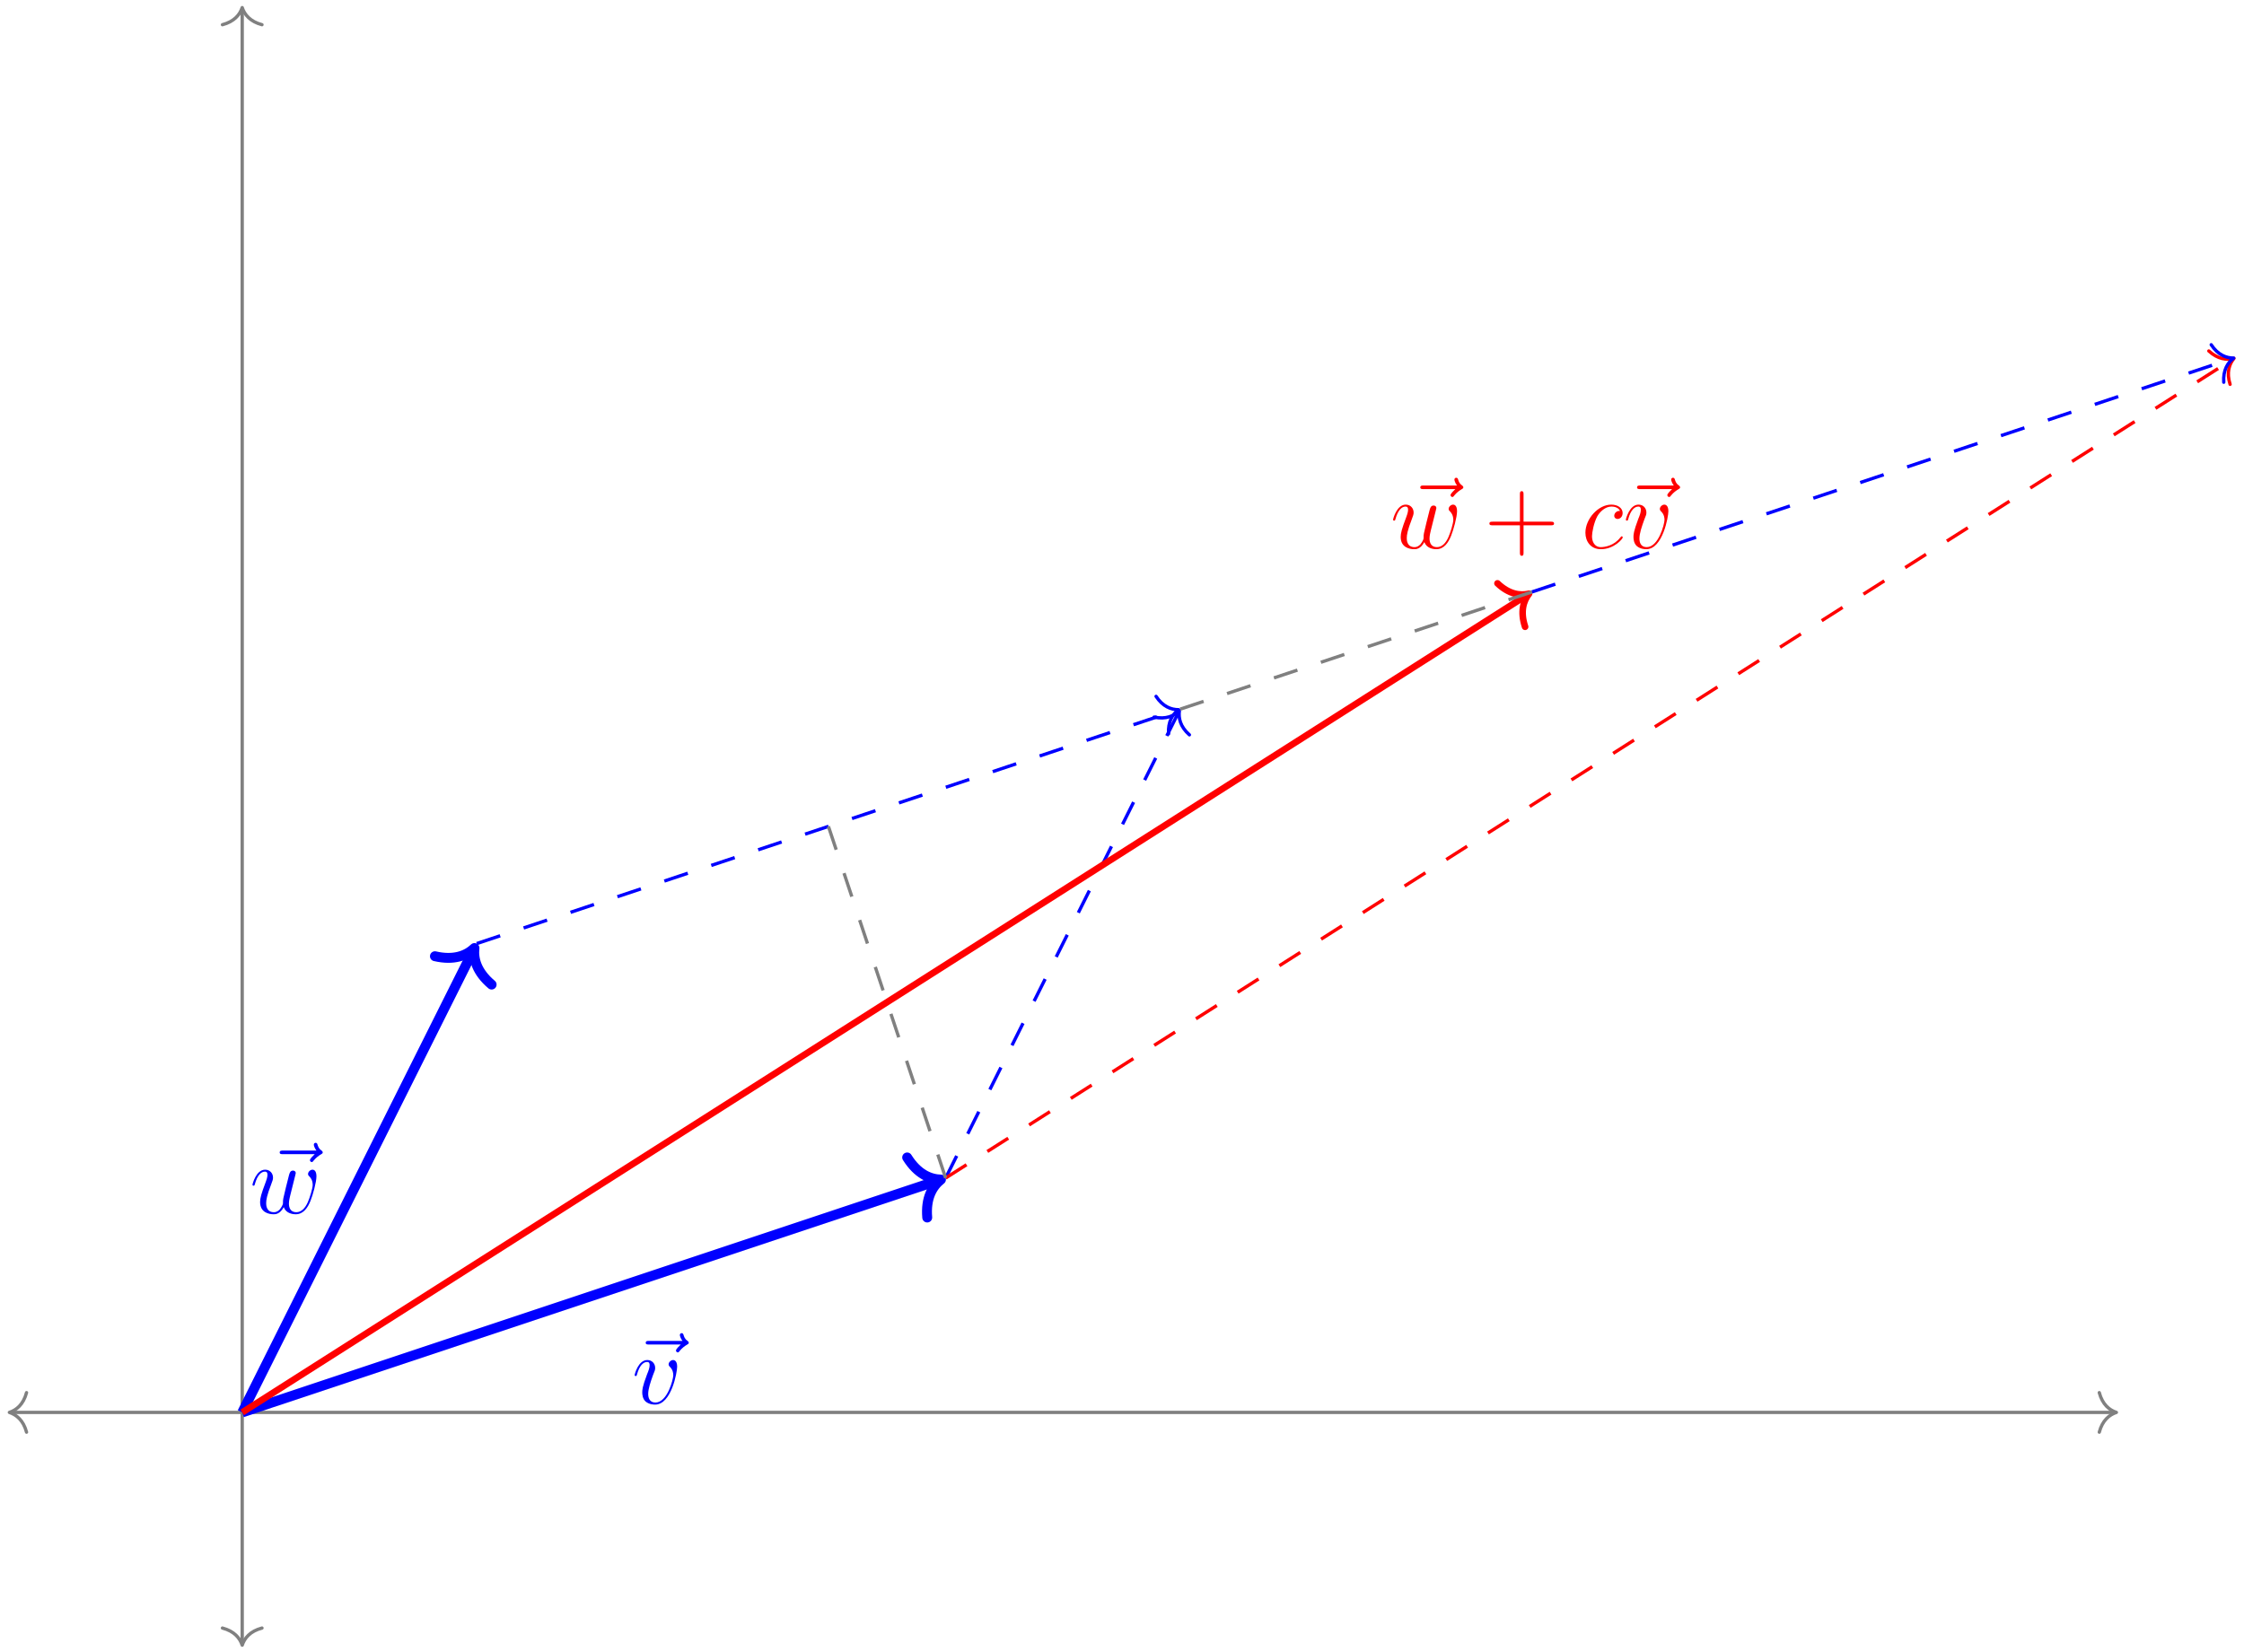
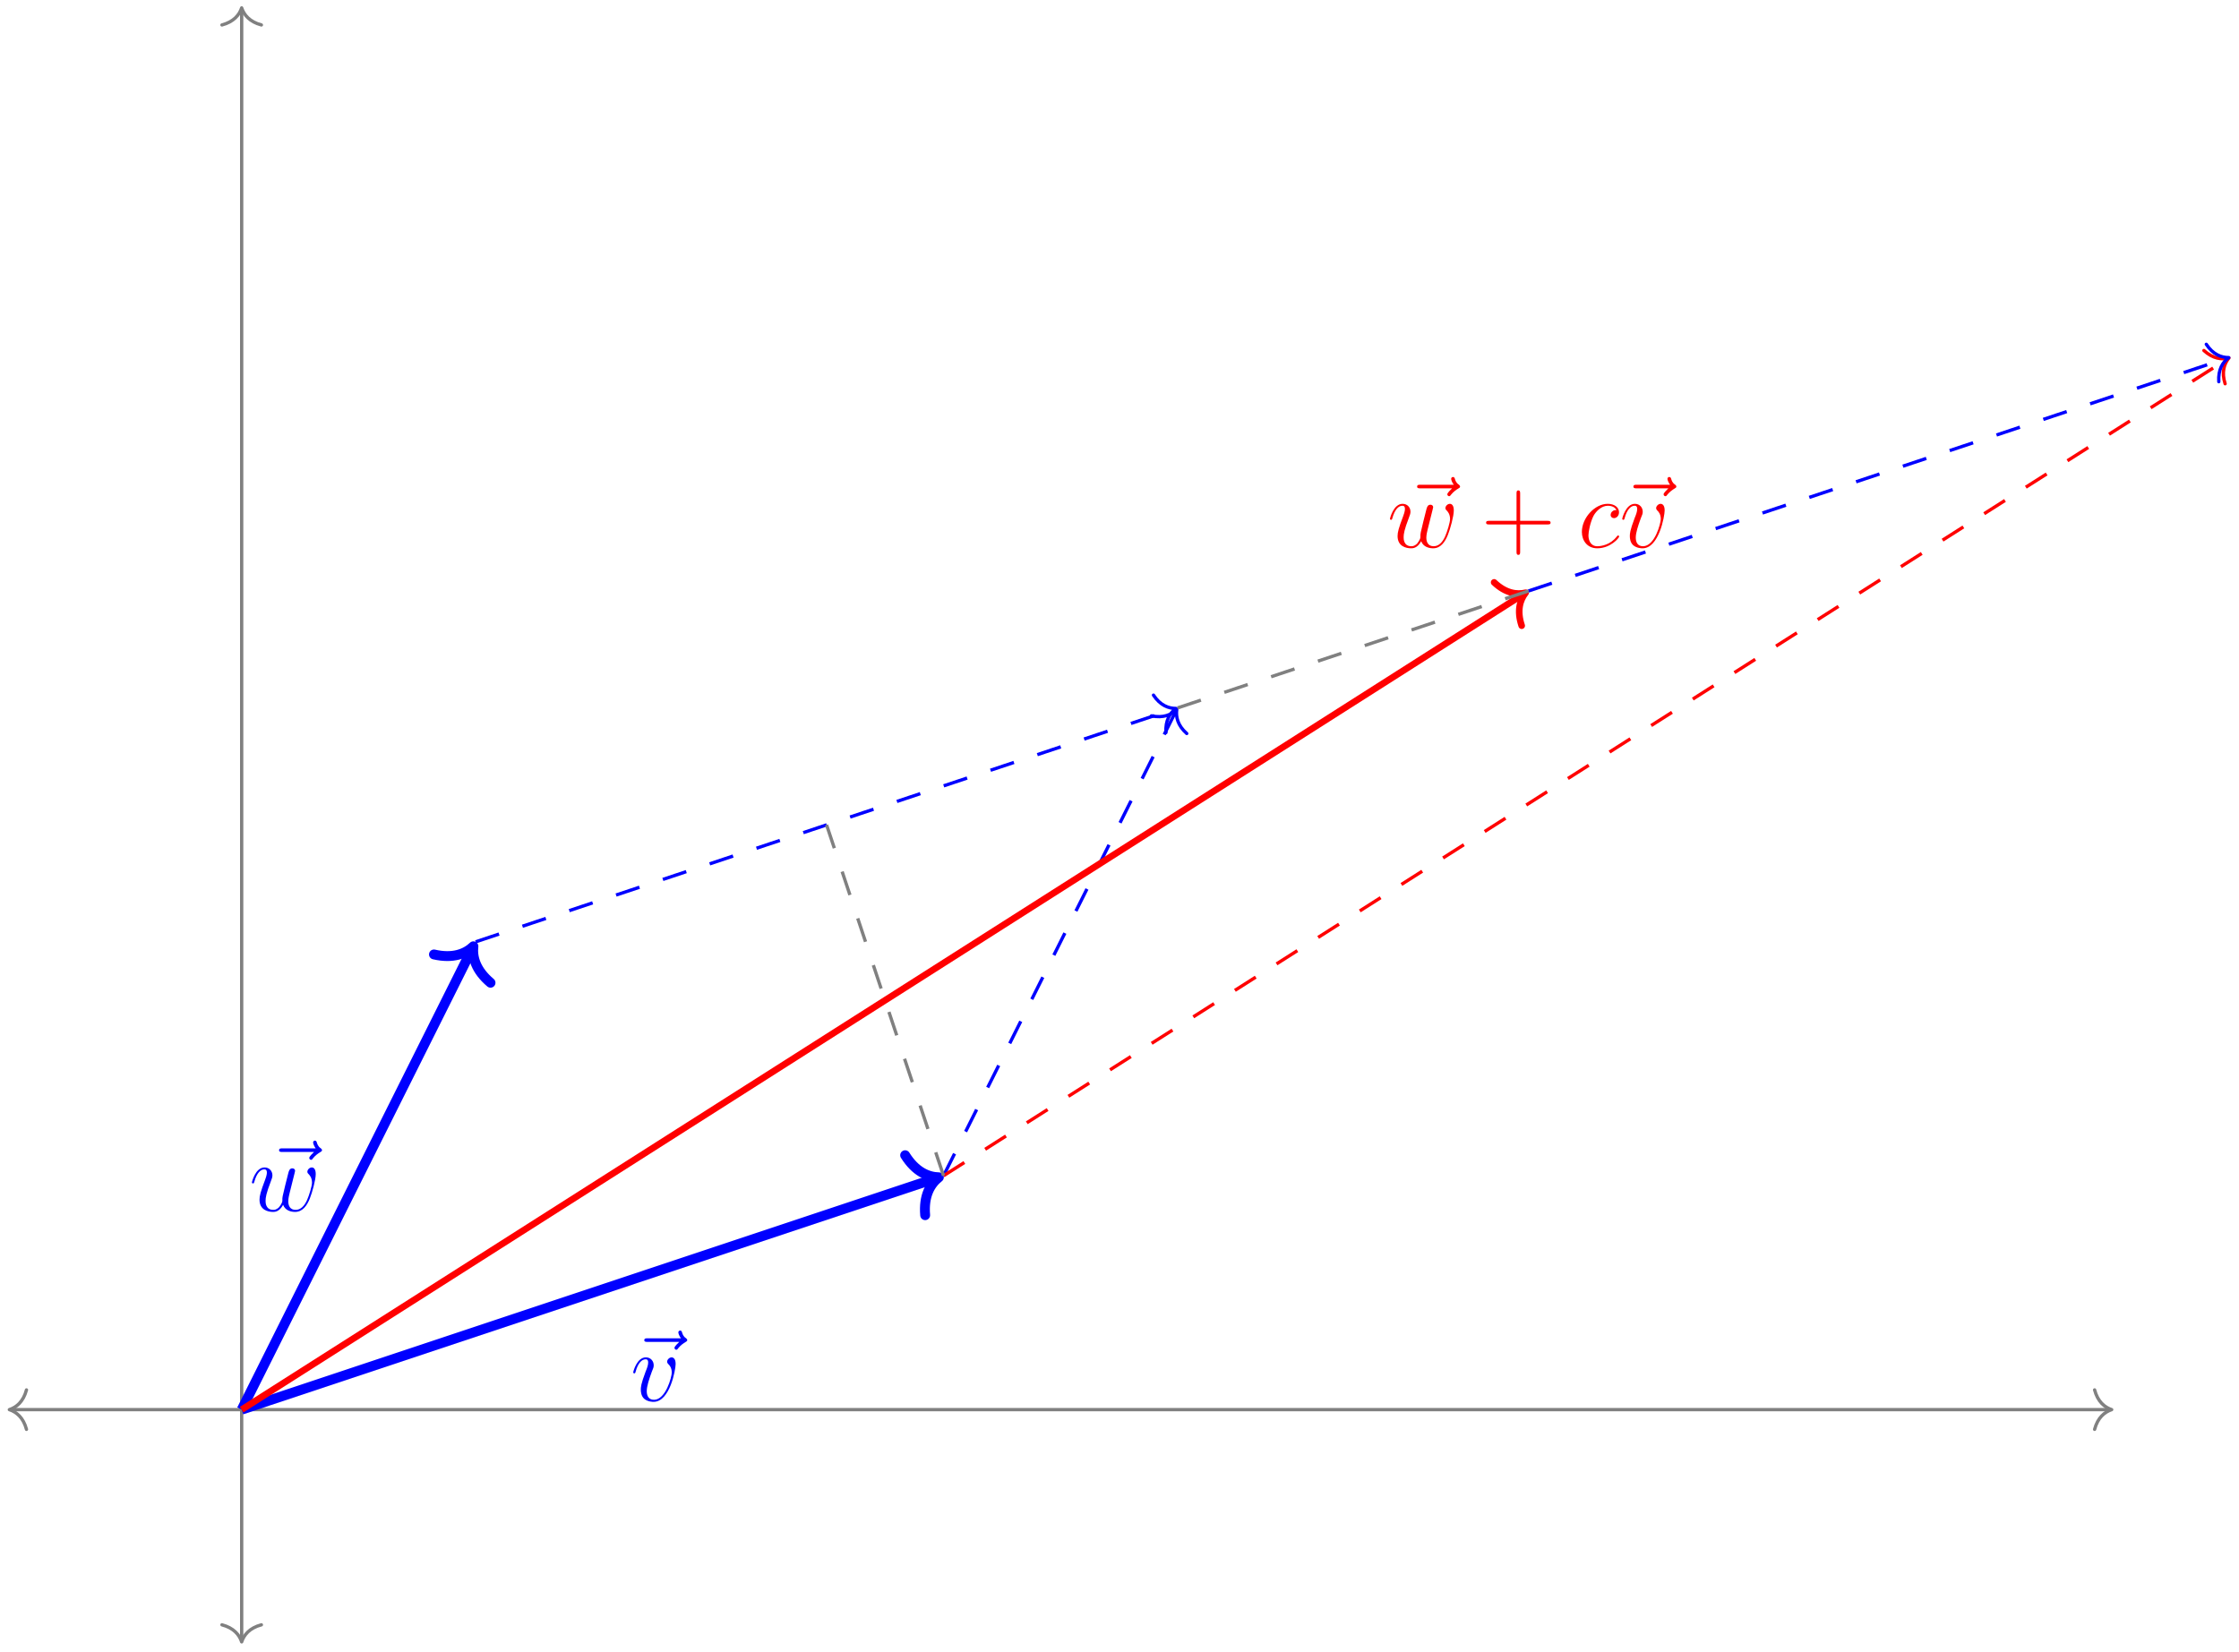
- <svg xmlns="http://www.w3.org/2000/svg" xmlns:xlink="http://www.w3.org/1999/xlink" width="271.28pt" height="199.76pt" viewBox="0 0 271.28 199.76" version="1.1">
+ <svg xmlns="http://www.w3.org/2000/svg" xmlns:xlink="http://www.w3.org/1999/xlink" width="271.28pt" height="200.12pt" viewBox="0 0 271.28 200.12" version="1.1">
  <defs>
    <g>
      <symbol overflow="visible" id="glyph0-0">
        <path style="stroke:none;" d="" />
      </symbol>
      <symbol overflow="visible" id="glyph0-1">
        <path style="stroke:none;" d="M 6.391 -7.141 C 6.25 -7 5.812 -6.594 5.812 -6.422 C 5.812 -6.297 5.922 -6.188 6.031 -6.188 C 6.141 -6.188 6.188 -6.266 6.281 -6.391 C 6.562 -6.734 6.891 -6.969 7.156 -7.125 C 7.281 -7.203 7.359 -7.234 7.359 -7.359 C 7.359 -7.469 7.266 -7.531 7.203 -7.594 C 6.859 -7.812 6.781 -8.141 6.734 -8.281 C 6.703 -8.375 6.672 -8.516 6.5 -8.516 C 6.438 -8.516 6.281 -8.469 6.281 -8.297 C 6.281 -8.188 6.359 -7.906 6.594 -7.578 L 2.562 -7.578 C 2.359 -7.578 2.156 -7.578 2.156 -7.344 C 2.156 -7.141 2.375 -7.141 2.562 -7.141 Z M 6.391 -7.141 " />
      </symbol>
      <symbol overflow="visible" id="glyph0-2">
        <path style="stroke:none;" d="M 5.469 -4.469 C 5.469 -5.219 5.078 -5.266 4.984 -5.266 C 4.703 -5.266 4.438 -4.984 4.438 -4.75 C 4.438 -4.609 4.516 -4.516 4.562 -4.469 C 4.688 -4.359 5 -4.047 5 -3.422 C 5 -2.922 4.281 -0.125 2.844 -0.125 C 2.109 -0.125 1.969 -0.734 1.969 -1.172 C 1.969 -1.766 2.25 -2.609 2.562 -3.469 C 2.766 -3.953 2.812 -4.078 2.812 -4.312 C 2.812 -4.812 2.453 -5.266 1.859 -5.266 C 0.766 -5.266 0.328 -3.531 0.328 -3.438 C 0.328 -3.391 0.375 -3.328 0.453 -3.328 C 0.562 -3.328 0.578 -3.375 0.625 -3.547 C 0.906 -4.578 1.375 -5.031 1.828 -5.031 C 1.938 -5.031 2.141 -5.031 2.141 -4.641 C 2.141 -4.328 2.016 -3.984 1.828 -3.531 C 1.25 -2 1.25 -1.625 1.25 -1.344 C 1.25 -1.078 1.297 -0.578 1.656 -0.25 C 2.094 0.125 2.688 0.125 2.797 0.125 C 4.781 0.125 5.469 -3.797 5.469 -4.469 Z M 5.469 -4.469 " />
      </symbol>
      <symbol overflow="visible" id="glyph0-3">
        <path style="stroke:none;" d="M 4.109 -0.734 C 4.375 -0.016 5.109 0.125 5.562 0.125 C 6.484 0.125 7.016 -0.672 7.344 -1.5 C 7.625 -2.188 8.062 -3.766 8.062 -4.469 C 8.062 -5.203 7.703 -5.266 7.594 -5.266 C 7.297 -5.266 7.047 -4.984 7.047 -4.75 C 7.047 -4.609 7.125 -4.516 7.188 -4.469 C 7.297 -4.359 7.609 -4.047 7.609 -3.422 C 7.609 -3.016 7.266 -1.891 7.016 -1.328 C 6.688 -0.594 6.234 -0.125 5.625 -0.125 C 4.953 -0.125 4.734 -0.625 4.734 -1.172 C 4.734 -1.516 4.844 -1.938 4.891 -2.141 L 5.391 -4.141 C 5.453 -4.391 5.562 -4.812 5.562 -4.859 C 5.562 -5.031 5.422 -5.156 5.234 -5.156 C 4.891 -5.156 4.812 -4.859 4.734 -4.562 C 4.609 -4.094 4.109 -2.078 4.062 -1.812 C 4.016 -1.609 4.016 -1.484 4.016 -1.219 C 4.016 -0.938 3.641 -0.484 3.625 -0.453 C 3.484 -0.328 3.297 -0.125 2.922 -0.125 C 1.984 -0.125 1.984 -1.016 1.984 -1.219 C 1.984 -1.609 2.062 -2.125 2.609 -3.547 C 2.75 -3.922 2.812 -4.078 2.812 -4.312 C 2.812 -4.812 2.453 -5.266 1.859 -5.266 C 0.766 -5.266 0.328 -3.531 0.328 -3.438 C 0.328 -3.391 0.375 -3.328 0.453 -3.328 C 0.562 -3.328 0.578 -3.375 0.625 -3.547 C 0.922 -4.609 1.391 -5.031 1.828 -5.031 C 1.953 -5.031 2.141 -5.016 2.141 -4.641 C 2.141 -4.578 2.141 -4.328 1.938 -3.797 C 1.375 -2.312 1.25 -1.812 1.25 -1.359 C 1.25 -0.109 2.281 0.125 2.891 0.125 C 3.094 0.125 3.641 0.125 4.109 -0.734 Z M 4.109 -0.734 " />
      </symbol>
      <symbol overflow="visible" id="glyph0-4">
        <path style="stroke:none;" d="M 4.672 -4.5 C 4.453 -4.5 4.344 -4.5 4.172 -4.344 C 4.094 -4.297 3.969 -4.109 3.969 -3.922 C 3.969 -3.688 4.141 -3.531 4.375 -3.531 C 4.656 -3.531 4.984 -3.781 4.984 -4.25 C 4.984 -4.828 4.438 -5.266 3.609 -5.266 C 2.047 -5.266 0.484 -3.562 0.484 -1.859 C 0.484 -0.828 1.125 0.125 2.344 0.125 C 3.969 0.125 5 -1.141 5 -1.297 C 5 -1.375 4.922 -1.438 4.875 -1.438 C 4.844 -1.438 4.828 -1.422 4.719 -1.312 C 3.953 -0.297 2.828 -0.125 2.359 -0.125 C 1.547 -0.125 1.281 -0.844 1.281 -1.438 C 1.281 -1.859 1.484 -3.016 1.906 -3.828 C 2.219 -4.391 2.875 -5.031 3.625 -5.031 C 3.781 -5.031 4.438 -5.016 4.672 -4.5 Z M 4.672 -4.5 " />
      </symbol>
      <symbol overflow="visible" id="glyph1-0">
        <path style="stroke:none;" d="" />
      </symbol>
      <symbol overflow="visible" id="glyph1-1">
        <path style="stroke:none;" d="M 4.766 -2.766 L 8.062 -2.766 C 8.234 -2.766 8.453 -2.766 8.453 -2.969 C 8.453 -3.203 8.25 -3.203 8.062 -3.203 L 4.766 -3.203 L 4.766 -6.5 C 4.766 -6.672 4.766 -6.891 4.547 -6.891 C 4.328 -6.891 4.328 -6.688 4.328 -6.5 L 4.328 -3.203 L 1.031 -3.203 C 0.859 -3.203 0.641 -3.203 0.641 -2.984 C 0.641 -2.766 0.844 -2.766 1.031 -2.766 L 4.328 -2.766 L 4.328 0.531 C 4.328 0.703 4.328 0.922 4.547 0.922 C 4.766 0.922 4.766 0.719 4.766 0.531 Z M 4.766 -2.766 " />
      </symbol>
    </g>
    <clipPath id="clip1">
-       <path d="M 26 196 L 32 196 L 32 199.762 L 26 199.762 Z M 26 196 " />
+       <path d="M 108 37 L 271.281 37 L 271.281 149 L 108 149 Z M 108 37 " />
    </clipPath>
    <clipPath id="clip2">
-       <path d="M 108 37 L 271.281 37 L 271.281 149 L 108 149 Z M 108 37 " />
-     </clipPath>
-     <clipPath id="clip3">
      <path d="M 179 37 L 271.281 37 L 271.281 78 L 179 78 Z M 179 37 " />
    </clipPath>
  </defs>
  <g id="surface1">
-     <path style="fill:none;stroke-width:0.399;stroke-linecap:butt;stroke-linejoin:miter;stroke:rgb(50%,50%,50%);stroke-opacity:1;stroke-miterlimit:10;" d="M -27.949 0.001 L 226.375 0.001 " transform="matrix(1,0,0,-1,29.281,170.798)" />
-     <path style="fill:none;stroke-width:0.399;stroke-linecap:round;stroke-linejoin:round;stroke:rgb(50%,50%,50%);stroke-opacity:1;stroke-miterlimit:10;" d="M -2.074 2.389 C -1.695 0.956 -0.851 0.28 0.001 -0.001 C -0.851 -0.278 -1.695 -0.958 -2.074 -2.392 " transform="matrix(-1,0,0,1,1.13345,170.798)" />
-     <path style="fill:none;stroke-width:0.399;stroke-linecap:round;stroke-linejoin:round;stroke:rgb(50%,50%,50%);stroke-opacity:1;stroke-miterlimit:10;" d="M -2.071 2.392 C -1.692 0.958 -0.848 0.278 -0.001 0.001 C -0.848 -0.28 -1.692 -0.956 -2.071 -2.389 " transform="matrix(1,0,0,-1,255.8562,170.798)" />
-     <path style="fill:none;stroke-width:0.399;stroke-linecap:butt;stroke-linejoin:miter;stroke:rgb(50%,50%,50%);stroke-opacity:1;stroke-miterlimit:10;" d="M 0 -27.948 L 0 169.681 " transform="matrix(1,0,0,-1,29.281,170.798)" />
-     <g clip-path="url(#clip1)" clip-rule="nonzero">
-       <path style="fill:none;stroke-width:0.399;stroke-linecap:round;stroke-linejoin:round;stroke:rgb(50%,50%,50%);stroke-opacity:1;stroke-miterlimit:10;" d="M -2.071 2.391 C -1.696 0.957 -0.852 0.278 -0 0 C -0.852 -0.277 -1.696 -0.957 -2.071 -2.39 " transform="matrix(0,1,1,0,29.281,198.9455)" />
-     </g>
-     <path style="fill:none;stroke-width:0.399;stroke-linecap:round;stroke-linejoin:round;stroke:rgb(50%,50%,50%);stroke-opacity:1;stroke-miterlimit:10;" d="M -2.072 2.39 C -1.693 0.957 -0.849 0.277 -0.002 -0 C -0.849 -0.278 -1.693 -0.957 -2.072 -2.391 " transform="matrix(0,-1,-1,0,29.281,0.91641)" />
-     <path style="fill:none;stroke-width:1.196;stroke-linecap:butt;stroke-linejoin:miter;stroke:rgb(0%,0%,100%);stroke-opacity:1;stroke-miterlimit:10;" d="M 0 0.001 L 83.906 27.97 " transform="matrix(1,0,0,-1,29.281,170.798)" />
-     <path style="fill:none;stroke-width:1.196;stroke-linecap:round;stroke-linejoin:round;stroke:rgb(0%,0%,100%);stroke-opacity:1;stroke-miterlimit:10;" d="M -3.031 3.83 C -2.475 1.533 -1.243 0.447 -0.001 -0 C -1.241 -0.447 -2.475 -1.531 -3.027 -3.83 " transform="matrix(0.94864,-0.31621,-0.31621,-0.94864,113.7544,142.6402)" />
+     <path style="fill:none;stroke-width:0.399;stroke-linecap:butt;stroke-linejoin:miter;stroke:rgb(50%,50%,50%);stroke-opacity:1;stroke-miterlimit:10;" d="M -27.949 0.001 L 226.375 0.001 " transform="matrix(1,0,0,-1,29.281,170.8332)" />
+     <path style="fill:none;stroke-width:0.399;stroke-linecap:round;stroke-linejoin:round;stroke:rgb(50%,50%,50%);stroke-opacity:1;stroke-miterlimit:10;" d="M -2.074 2.389 C -1.695 0.956 -0.851 0.28 0.001 -0.001 C -0.851 -0.278 -1.695 -0.958 -2.074 -2.392 " transform="matrix(-1,0,0,1,1.13345,170.8332)" />
+     <path style="fill:none;stroke-width:0.399;stroke-linecap:round;stroke-linejoin:round;stroke:rgb(50%,50%,50%);stroke-opacity:1;stroke-miterlimit:10;" d="M -2.071 2.392 C -1.692 0.958 -0.848 0.278 -0.001 0.001 C -0.848 -0.28 -1.692 -0.956 -2.071 -2.389 " transform="matrix(1,0,0,-1,255.8562,170.8332)" />
+     <path style="fill:none;stroke-width:0.399;stroke-linecap:butt;stroke-linejoin:miter;stroke:rgb(50%,50%,50%);stroke-opacity:1;stroke-miterlimit:10;" d="M 0 -27.948 L 0 169.681 " transform="matrix(1,0,0,-1,29.281,170.8332)" />
+     <path style="fill:none;stroke-width:0.399;stroke-linecap:round;stroke-linejoin:round;stroke:rgb(50%,50%,50%);stroke-opacity:1;stroke-miterlimit:10;" d="M -2.071 2.391 C -1.696 0.957 -0.852 0.278 -0 0 C -0.852 -0.277 -1.696 -0.957 -2.071 -2.39 " transform="matrix(0,1,1,0,29.281,198.9807)" />
+     <path style="fill:none;stroke-width:0.399;stroke-linecap:round;stroke-linejoin:round;stroke:rgb(50%,50%,50%);stroke-opacity:1;stroke-miterlimit:10;" d="M -2.072 2.39 C -1.693 0.957 -0.849 0.277 -0.002 -0 C -0.849 -0.278 -1.693 -0.957 -2.072 -2.391 " transform="matrix(0,-1,-1,0,29.281,0.95159)" />
+     <path style="fill:none;stroke-width:1.196;stroke-linecap:butt;stroke-linejoin:miter;stroke:rgb(0%,0%,100%);stroke-opacity:1;stroke-miterlimit:10;" d="M 0 0.001 L 83.906 27.97 " transform="matrix(1,0,0,-1,29.281,170.8332)" />
+     <path style="fill:none;stroke-width:1.196;stroke-linecap:round;stroke-linejoin:round;stroke:rgb(0%,0%,100%);stroke-opacity:1;stroke-miterlimit:10;" d="M -3.031 3.831 C -2.475 1.533 -1.243 0.447 -0.001 -0 C -1.241 -0.447 -2.475 -1.531 -3.027 -3.83 " transform="matrix(0.94864,-0.31621,-0.31621,-0.94864,113.7544,142.6754)" />
    <g style="fill:rgb(0%,0%,100%);fill-opacity:1;">
-       <use xlink:href="#glyph0-1" x="75.907" y="169.729" />
+       <use xlink:href="#glyph0-1" x="75.907" y="169.764" />
    </g>
    <g style="fill:rgb(0%,0%,100%);fill-opacity:1;">
-       <use xlink:href="#glyph0-2" x="76.392" y="169.729" />
+       <use xlink:href="#glyph0-2" x="76.392" y="169.764" />
    </g>
-     <path style="fill:none;stroke-width:1.196;stroke-linecap:butt;stroke-linejoin:miter;stroke:rgb(0%,0%,100%);stroke-opacity:1;stroke-miterlimit:10;" d="M 0 0.001 L 27.813 55.626 " transform="matrix(1,0,0,-1,29.281,170.798)" />
-     <path style="fill:none;stroke-width:1.196;stroke-linecap:round;stroke-linejoin:round;stroke:rgb(0%,0%,100%);stroke-opacity:1;stroke-miterlimit:10;" d="M -3.028 3.833 C -2.476 1.532 -1.242 0.446 -0.002 0 C -1.242 -0.445 -2.476 -1.534 -3.03 -3.833 " transform="matrix(0.44717,-0.89436,-0.89436,-0.44717,57.3605,114.639)" />
+     <path style="fill:none;stroke-width:1.196;stroke-linecap:butt;stroke-linejoin:miter;stroke:rgb(0%,0%,100%);stroke-opacity:1;stroke-miterlimit:10;" d="M 0 0.001 L 27.813 55.626 " transform="matrix(1,0,0,-1,29.281,170.8332)" />
+     <path style="fill:none;stroke-width:1.196;stroke-linecap:round;stroke-linejoin:round;stroke:rgb(0%,0%,100%);stroke-opacity:1;stroke-miterlimit:10;" d="M -3.028 3.833 C -2.476 1.532 -1.242 0.446 -0.002 0 C -1.242 -0.445 -2.476 -1.534 -3.03 -3.833 " transform="matrix(0.44717,-0.89436,-0.89436,-0.44717,57.3605,114.6742)" />
    <g style="fill:rgb(0%,0%,100%);fill-opacity:1;">
-       <use xlink:href="#glyph0-1" x="31.656" y="146.712" />
+       <use xlink:href="#glyph0-1" x="31.656" y="146.747" />
    </g>
    <g style="fill:rgb(0%,0%,100%);fill-opacity:1;">
-       <use xlink:href="#glyph0-3" x="30.193" y="146.712" />
+       <use xlink:href="#glyph0-3" x="30.193" y="146.747" />
    </g>
-     <path style="fill:none;stroke-width:0.399;stroke-linecap:butt;stroke-linejoin:miter;stroke:rgb(0%,0%,100%);stroke-opacity:1;stroke-dasharray:2.989,2.989;stroke-miterlimit:10;" d="M 28.348 56.693 L 113.008 84.915 " transform="matrix(1,0,0,-1,29.281,170.798)" />
-     <path style="fill:none;stroke-width:0.399;stroke-linecap:round;stroke-linejoin:round;stroke:rgb(0%,0%,100%);stroke-opacity:1;stroke-miterlimit:10;" d="M -2.072 2.391 C -1.694 0.956 -0.849 0.279 0.001 -0 C -0.85 -0.281 -1.692 -0.955 -2.072 -2.389 " transform="matrix(0.94864,-0.31621,-0.31621,-0.94864,142.4792,85.82057)" />
-     <path style="fill:none;stroke-width:0.399;stroke-linecap:butt;stroke-linejoin:miter;stroke:rgb(0%,0%,100%);stroke-opacity:1;stroke-dasharray:2.989,2.989;stroke-miterlimit:10;" d="M 85.039 28.345 L 113.207 84.685 " transform="matrix(1,0,0,-1,29.281,170.798)" />
-     <path style="fill:none;stroke-width:0.399;stroke-linecap:round;stroke-linejoin:round;stroke:rgb(0%,0%,100%);stroke-opacity:1;stroke-miterlimit:10;" d="M -2.07 2.39 C -1.695 0.958 -0.849 0.28 -0.002 0 C -0.849 -0.279 -1.695 -0.955 -2.074 -2.39 " transform="matrix(0.44717,-0.89436,-0.89436,-0.44717,142.5791,85.93579)" />
-     <path style="fill:none;stroke-width:0.797;stroke-linecap:butt;stroke-linejoin:miter;stroke:rgb(100%,0%,0%);stroke-opacity:1;stroke-miterlimit:10;" d="M 0 0.001 L 155.235 98.786 " transform="matrix(1,0,0,-1,29.281,170.798)" />
-     <path style="fill:none;stroke-width:0.797;stroke-linecap:round;stroke-linejoin:round;stroke:rgb(100%,0%,0%);stroke-opacity:1;stroke-miterlimit:10;" d="M -2.55 3.111 C -2.084 1.245 -1.048 0.363 0 0.001 C -1.046 -0.361 -2.086 -1.246 -2.551 -3.112 " transform="matrix(0.84361,-0.53685,-0.53685,-0.84361,184.8523,71.79812)" />
+     <path style="fill:none;stroke-width:0.399;stroke-linecap:butt;stroke-linejoin:miter;stroke:rgb(0%,0%,100%);stroke-opacity:1;stroke-dasharray:2.989,2.989;stroke-miterlimit:10;" d="M 28.348 56.693 L 113.008 84.915 " transform="matrix(1,0,0,-1,29.281,170.8332)" />
+     <path style="fill:none;stroke-width:0.399;stroke-linecap:round;stroke-linejoin:round;stroke:rgb(0%,0%,100%);stroke-opacity:1;stroke-miterlimit:10;" d="M -2.072 2.391 C -1.694 0.956 -0.849 0.279 0.001 -0 C -0.85 -0.281 -1.692 -0.955 -2.072 -2.389 " transform="matrix(0.94864,-0.31621,-0.31621,-0.94864,142.4792,85.85575)" />
+     <path style="fill:none;stroke-width:0.399;stroke-linecap:butt;stroke-linejoin:miter;stroke:rgb(0%,0%,100%);stroke-opacity:1;stroke-dasharray:2.989,2.989;stroke-miterlimit:10;" d="M 85.039 28.345 L 113.207 84.685 " transform="matrix(1,0,0,-1,29.281,170.8332)" />
+     <path style="fill:none;stroke-width:0.399;stroke-linecap:round;stroke-linejoin:round;stroke:rgb(0%,0%,100%);stroke-opacity:1;stroke-miterlimit:10;" d="M -2.07 2.39 C -1.695 0.958 -0.849 0.28 -0.002 0 C -0.849 -0.279 -1.695 -0.955 -2.074 -2.39 " transform="matrix(0.44717,-0.89436,-0.89436,-0.44717,142.5791,85.97097)" />
+     <path style="fill:none;stroke-width:0.797;stroke-linecap:butt;stroke-linejoin:miter;stroke:rgb(100%,0%,0%);stroke-opacity:1;stroke-miterlimit:10;" d="M 0 0.001 L 155.235 98.786 " transform="matrix(1,0,0,-1,29.281,170.8332)" />
+     <path style="fill:none;stroke-width:0.797;stroke-linecap:round;stroke-linejoin:round;stroke:rgb(100%,0%,0%);stroke-opacity:1;stroke-miterlimit:10;" d="M -2.55 3.111 C -2.084 1.245 -1.048 0.363 0 0.001 C -1.046 -0.361 -2.086 -1.246 -2.551 -3.112 " transform="matrix(0.84361,-0.53685,-0.53685,-0.84361,184.8523,71.8333)" />
    <g style="fill:rgb(100%,0%,0%);fill-opacity:1;">
-       <use xlink:href="#glyph0-1" x="169.545" y="66.288" />
+       <use xlink:href="#glyph0-1" x="169.545" y="66.323" />
    </g>
    <g style="fill:rgb(100%,0%,0%);fill-opacity:1;">
-       <use xlink:href="#glyph0-3" x="168.082" y="66.288" />
+       <use xlink:href="#glyph0-3" x="168.082" y="66.323" />
    </g>
    <g style="fill:rgb(100%,0%,0%);fill-opacity:1;">
-       <use xlink:href="#glyph1-1" x="179.417" y="66.288" />
+       <use xlink:href="#glyph1-1" x="179.417" y="66.323" />
    </g>
    <g style="fill:rgb(100%,0%,0%);fill-opacity:1;">
-       <use xlink:href="#glyph0-4" x="191.178" y="66.288" />
+       <use xlink:href="#glyph0-4" x="191.178" y="66.323" />
    </g>
    <g style="fill:rgb(100%,0%,0%);fill-opacity:1;">
-       <use xlink:href="#glyph0-1" x="195.75" y="66.288" />
+       <use xlink:href="#glyph0-1" x="195.75" y="66.323" />
    </g>
    <g style="fill:rgb(100%,0%,0%);fill-opacity:1;">
-       <use xlink:href="#glyph0-2" x="196.223" y="66.288" />
+       <use xlink:href="#glyph0-2" x="196.223" y="66.323" />
    </g>
+     <g clip-path="url(#clip1)" clip-rule="nonzero">
+       <path style="fill:none;stroke-width:0.399;stroke-linecap:butt;stroke-linejoin:miter;stroke:rgb(100%,0%,0%);stroke-opacity:1;stroke-dasharray:2.989,2.989;stroke-miterlimit:10;" d="M 85.039 28.345 L 240.614 127.345 " transform="matrix(1,0,0,-1,29.281,170.8332)" />
+     </g>
+     <path style="fill:none;stroke-width:0.399;stroke-linecap:round;stroke-linejoin:round;stroke:rgb(100%,0%,0%);stroke-opacity:1;stroke-miterlimit:10;" d="M -2.075 2.391 C -1.694 0.958 -0.849 0.277 0.002 -0 C -0.851 -0.278 -1.693 -0.954 -2.07 -2.391 " transform="matrix(0.84361,-0.53685,-0.53685,-0.84361,270.0608,43.37952)" />
    <g clip-path="url(#clip2)" clip-rule="nonzero">
-       <path style="fill:none;stroke-width:0.399;stroke-linecap:butt;stroke-linejoin:miter;stroke:rgb(100%,0%,0%);stroke-opacity:1;stroke-dasharray:2.989,2.989;stroke-miterlimit:10;" d="M 85.039 28.345 L 240.614 127.345 " transform="matrix(1,0,0,-1,29.281,170.798)" />
+       <path style="fill:none;stroke-width:0.399;stroke-linecap:butt;stroke-linejoin:miter;stroke:rgb(0%,0%,100%);stroke-opacity:1;stroke-dasharray:2.989,2.989;stroke-miterlimit:10;" d="M 155.906 99.212 L 240.571 127.435 " transform="matrix(1,0,0,-1,29.281,170.8332)" />
    </g>
-     <path style="fill:none;stroke-width:0.399;stroke-linecap:round;stroke-linejoin:round;stroke:rgb(100%,0%,0%);stroke-opacity:1;stroke-miterlimit:10;" d="M -2.075 2.391 C -1.694 0.958 -0.849 0.277 0.002 -0 C -0.851 -0.278 -1.693 -0.954 -2.07 -2.391 " transform="matrix(0.84361,-0.53685,-0.53685,-0.84361,270.0608,43.34434)" />
-     <g clip-path="url(#clip3)" clip-rule="nonzero">
-       <path style="fill:none;stroke-width:0.399;stroke-linecap:butt;stroke-linejoin:miter;stroke:rgb(0%,0%,100%);stroke-opacity:1;stroke-dasharray:2.989,2.989;stroke-miterlimit:10;" d="M 155.906 99.212 L 240.571 127.435 " transform="matrix(1,0,0,-1,29.281,170.798)" />
-     </g>
-     <path style="fill:none;stroke-width:0.399;stroke-linecap:round;stroke-linejoin:round;stroke:rgb(0%,0%,100%);stroke-opacity:1;stroke-miterlimit:10;" d="M -2.074 2.391 C -1.696 0.956 -0.851 0.279 -0.001 -0 C -0.851 -0.277 -1.695 -0.955 -2.07 -2.39 " transform="matrix(0.94864,-0.31621,-0.31621,-0.94864,270.0399,43.30037)" />
-     <path style="fill:none;stroke-width:0.399;stroke-linecap:butt;stroke-linejoin:miter;stroke:rgb(50%,50%,50%);stroke-opacity:1;stroke-dasharray:2.989,2.989;stroke-miterlimit:10;" d="M 85.039 28.345 L 70.867 70.868 " transform="matrix(1,0,0,-1,29.281,170.798)" />
-     <path style="fill:none;stroke-width:0.399;stroke-linecap:butt;stroke-linejoin:miter;stroke:rgb(50%,50%,50%);stroke-opacity:1;stroke-dasharray:2.989,2.989;stroke-miterlimit:10;" d="M 113.387 85.04 L 155.906 99.212 " transform="matrix(1,0,0,-1,29.281,170.798)" />
+     <path style="fill:none;stroke-width:0.399;stroke-linecap:round;stroke-linejoin:round;stroke:rgb(0%,0%,100%);stroke-opacity:1;stroke-miterlimit:10;" d="M -2.074 2.391 C -1.696 0.956 -0.851 0.279 -0.001 -0 C -0.851 -0.277 -1.694 -0.955 -2.07 -2.39 " transform="matrix(0.94864,-0.31621,-0.31621,-0.94864,270.0399,43.33555)" />
+     <path style="fill:none;stroke-width:0.399;stroke-linecap:butt;stroke-linejoin:miter;stroke:rgb(50%,50%,50%);stroke-opacity:1;stroke-dasharray:2.989,2.989;stroke-miterlimit:10;" d="M 85.039 28.345 L 70.867 70.868 " transform="matrix(1,0,0,-1,29.281,170.8332)" />
+     <path style="fill:none;stroke-width:0.399;stroke-linecap:butt;stroke-linejoin:miter;stroke:rgb(50%,50%,50%);stroke-opacity:1;stroke-dasharray:2.989,2.989;stroke-miterlimit:10;" d="M 113.387 85.04 L 155.906 99.212 " transform="matrix(1,0,0,-1,29.281,170.8332)" />
  </g>
</svg>
